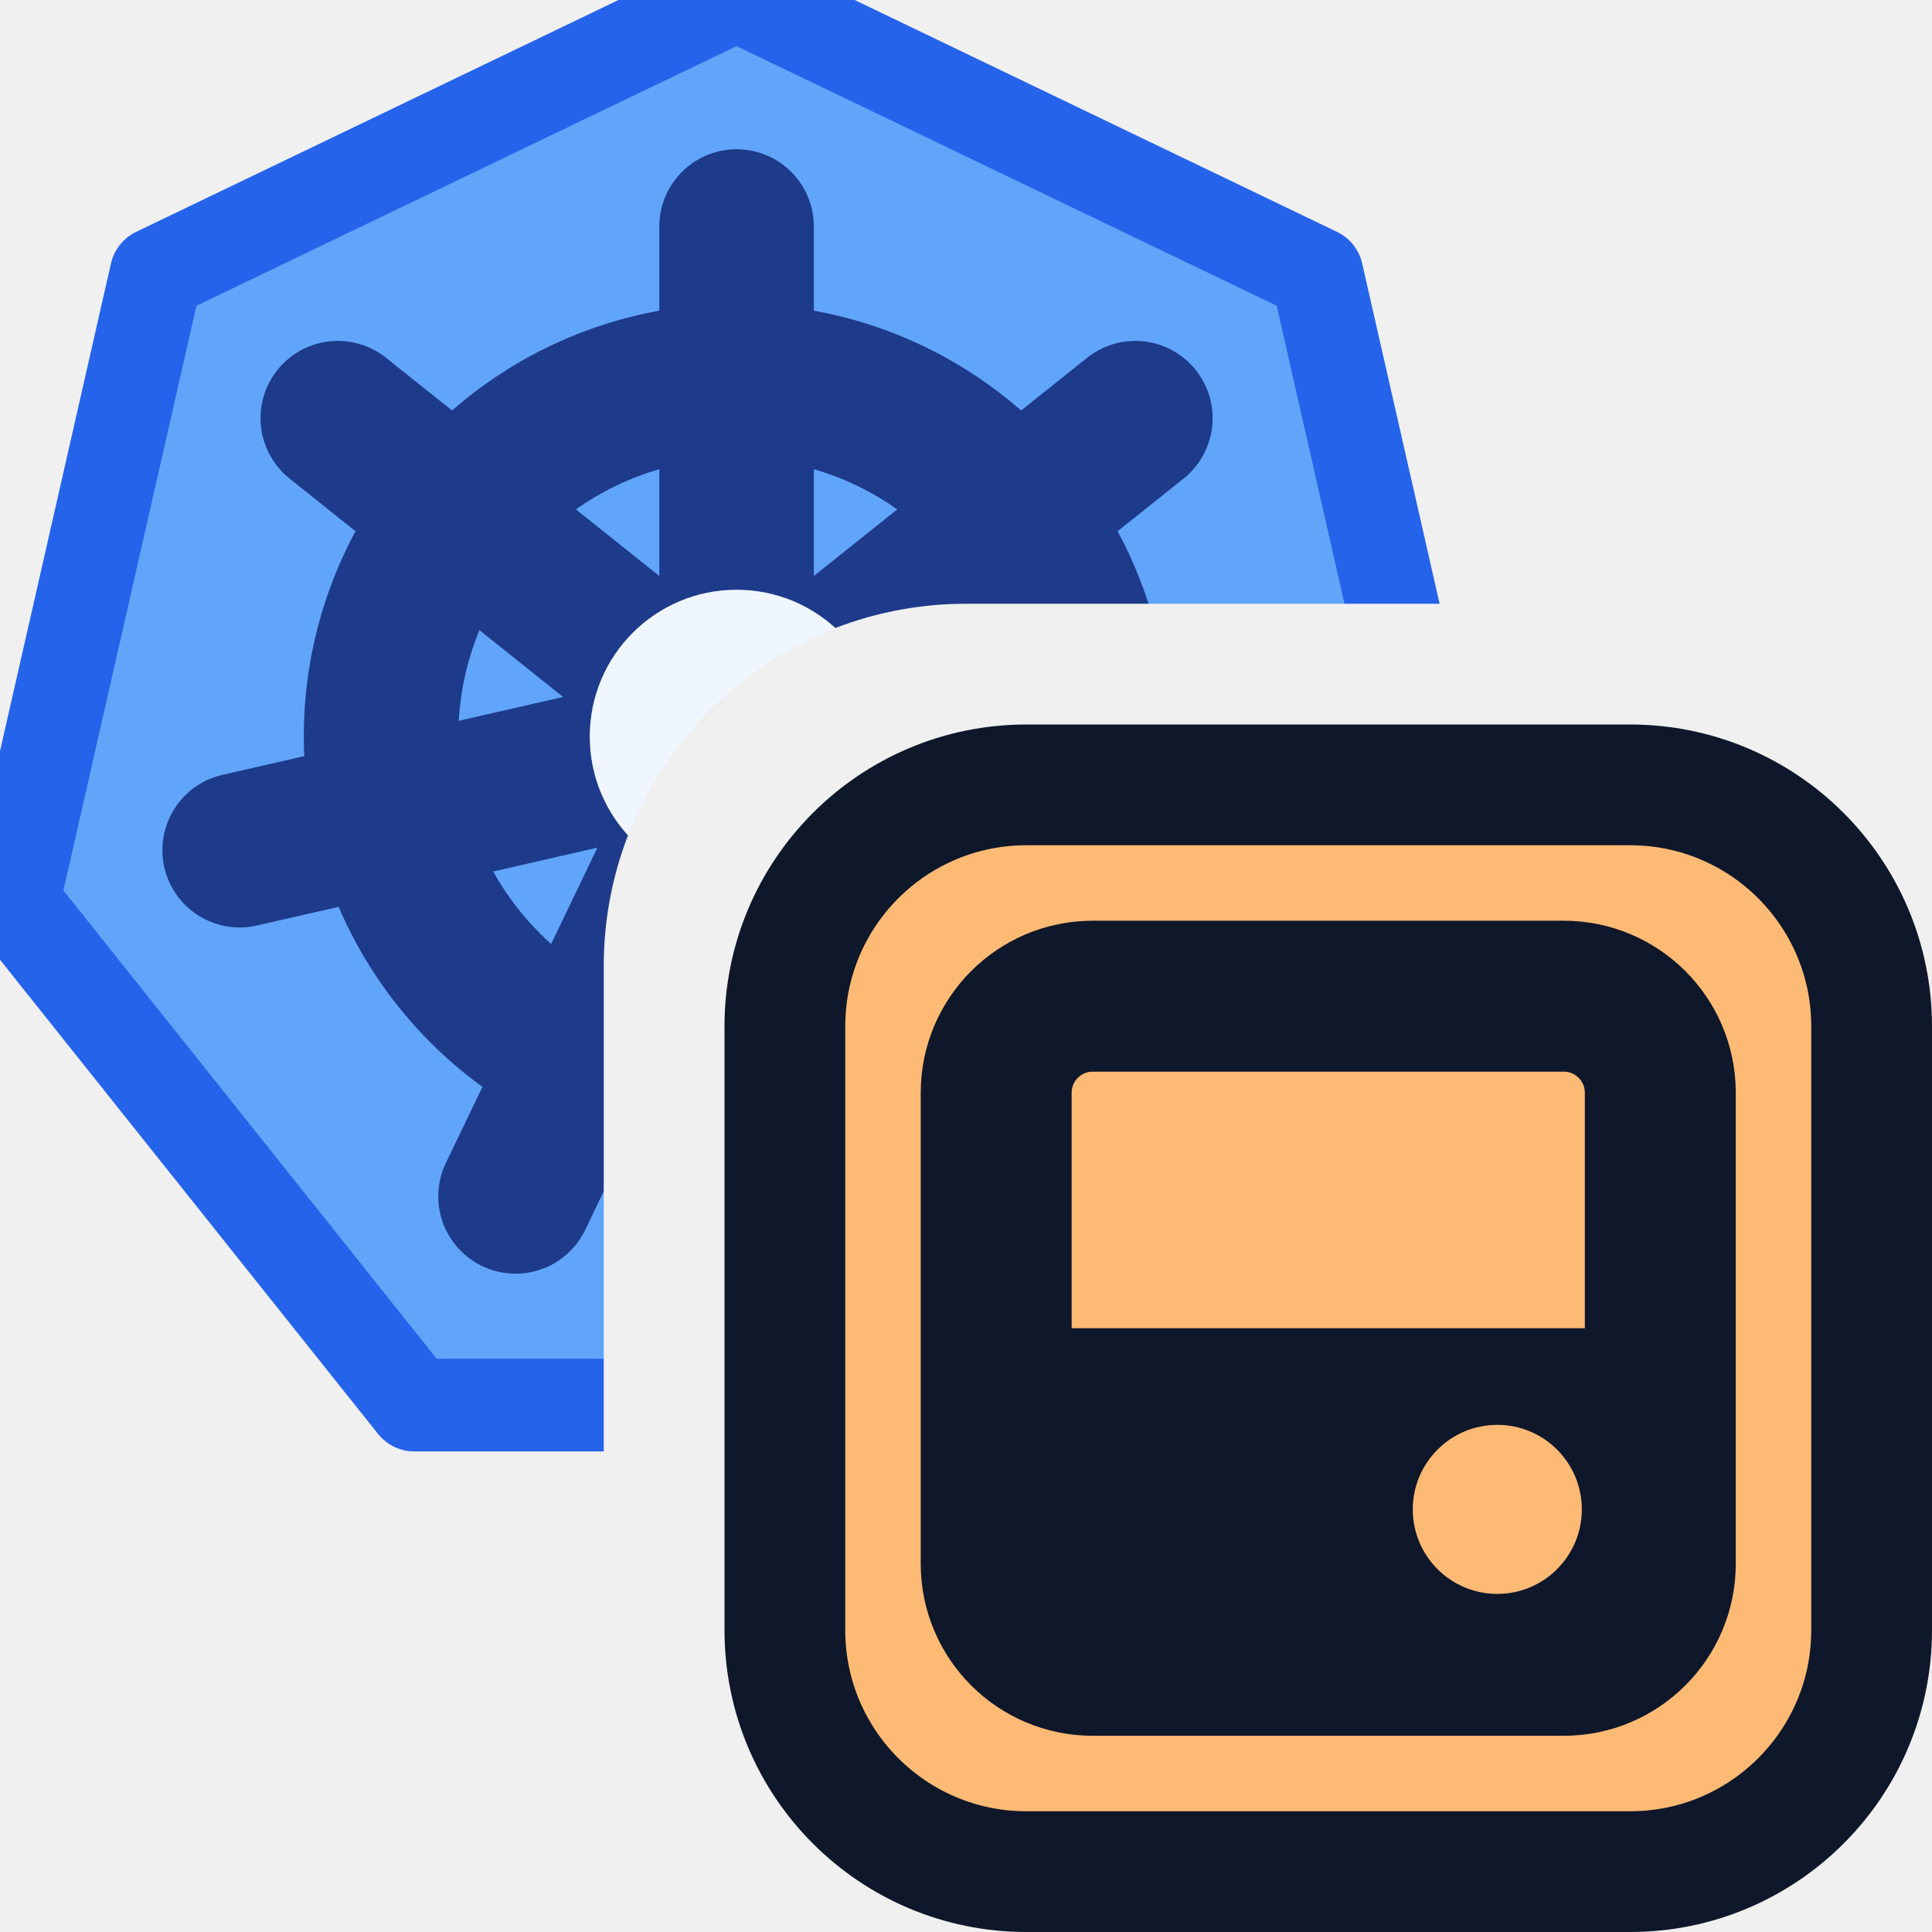
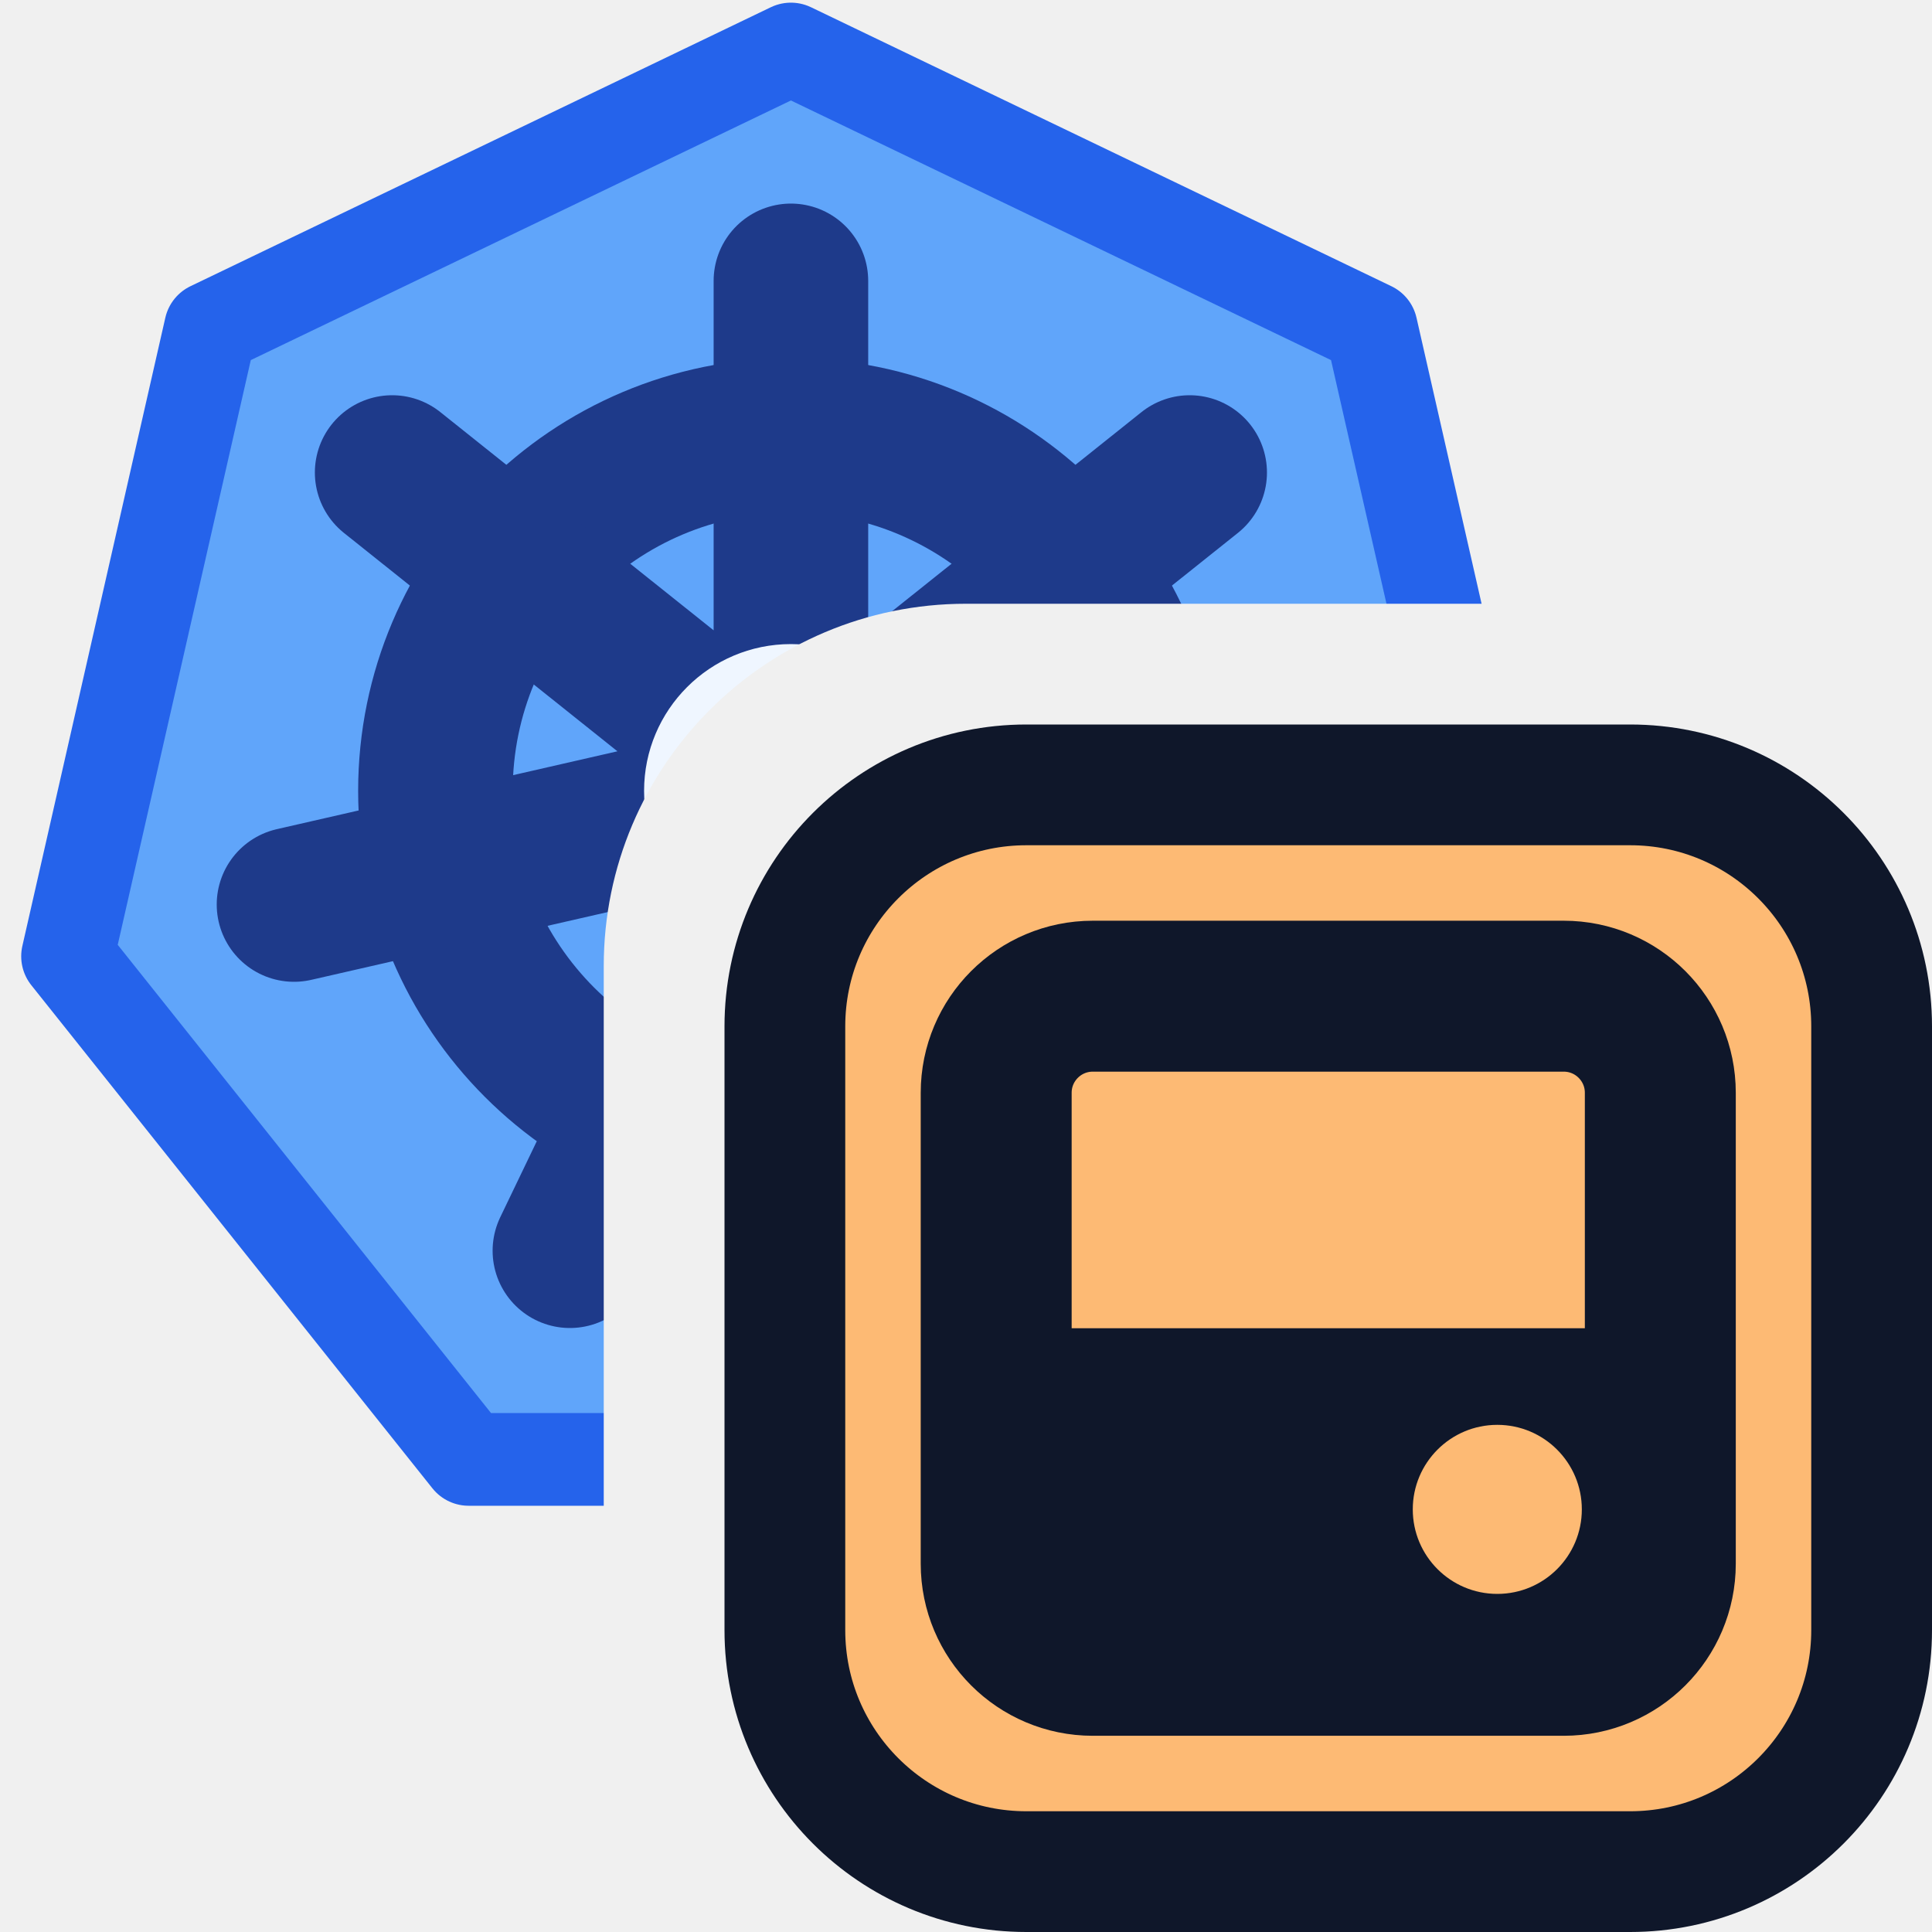
<svg xmlns="http://www.w3.org/2000/svg" width="16" height="16" viewBox="0 0 16 16" fill="none">
  <defs>
    <mask id="k8s-badge-cut">
      <rect width="16" height="16" fill="#fff" />
      <rect x="5" y="5" width="12" height="12" rx="3" fill="#000" />
    </mask>
  </defs>
  <g mask="url(#k8s-badge-cut)">
-     <g transform="translate(-1.58 -1.58) scale(0.64)">
+     <g transform="translate(-1.13 -1.13) scale(0.64)">
      <path d="M12.00 2.40 L19.51 6.01 L21.36 14.14 L16.17 20.65 L7.83 20.65 L2.64 14.14 L4.49 6.01Z" fill="#60A5FA" stroke="#2563EB" stroke-width="1.2" stroke-linejoin="round" />
      <circle cx="12" cy="12" r="4.6" stroke="#1E3A8A" stroke-width="2" />
      <path d="M12 12L12.00 5.40M12 12L17.16 7.88M12 12L18.43 13.47M12 12L14.86 17.95M12 12L9.14 17.95M12 12L5.57 13.47M12 12L6.84 7.88" stroke="#1E3A8A" stroke-width="2" stroke-linecap="round" />
      <circle cx="12" cy="12" r="1.9" fill="#EFF6FF" />
    </g>
  </g>
  <rect x="6.5" y="6.5" width="9" height="9" rx="2" fill="#FDBA74" stroke="#0F172A" />
  <rect x="8.25" y="8.25" width="5.5" height="5.5" rx=".8" stroke="#0F172A" stroke-width="1.25" stroke-linecap="round" stroke-linejoin="round" />
  <path d="M8 11H14V13C14 13.55 13.55 14 13 14H9C8.45 14 8 13.55 8 13Z" fill="#0F172A" />
  <circle cx="12.4" cy="12.5" r=".7" fill="#FDBA74" />
</svg>
